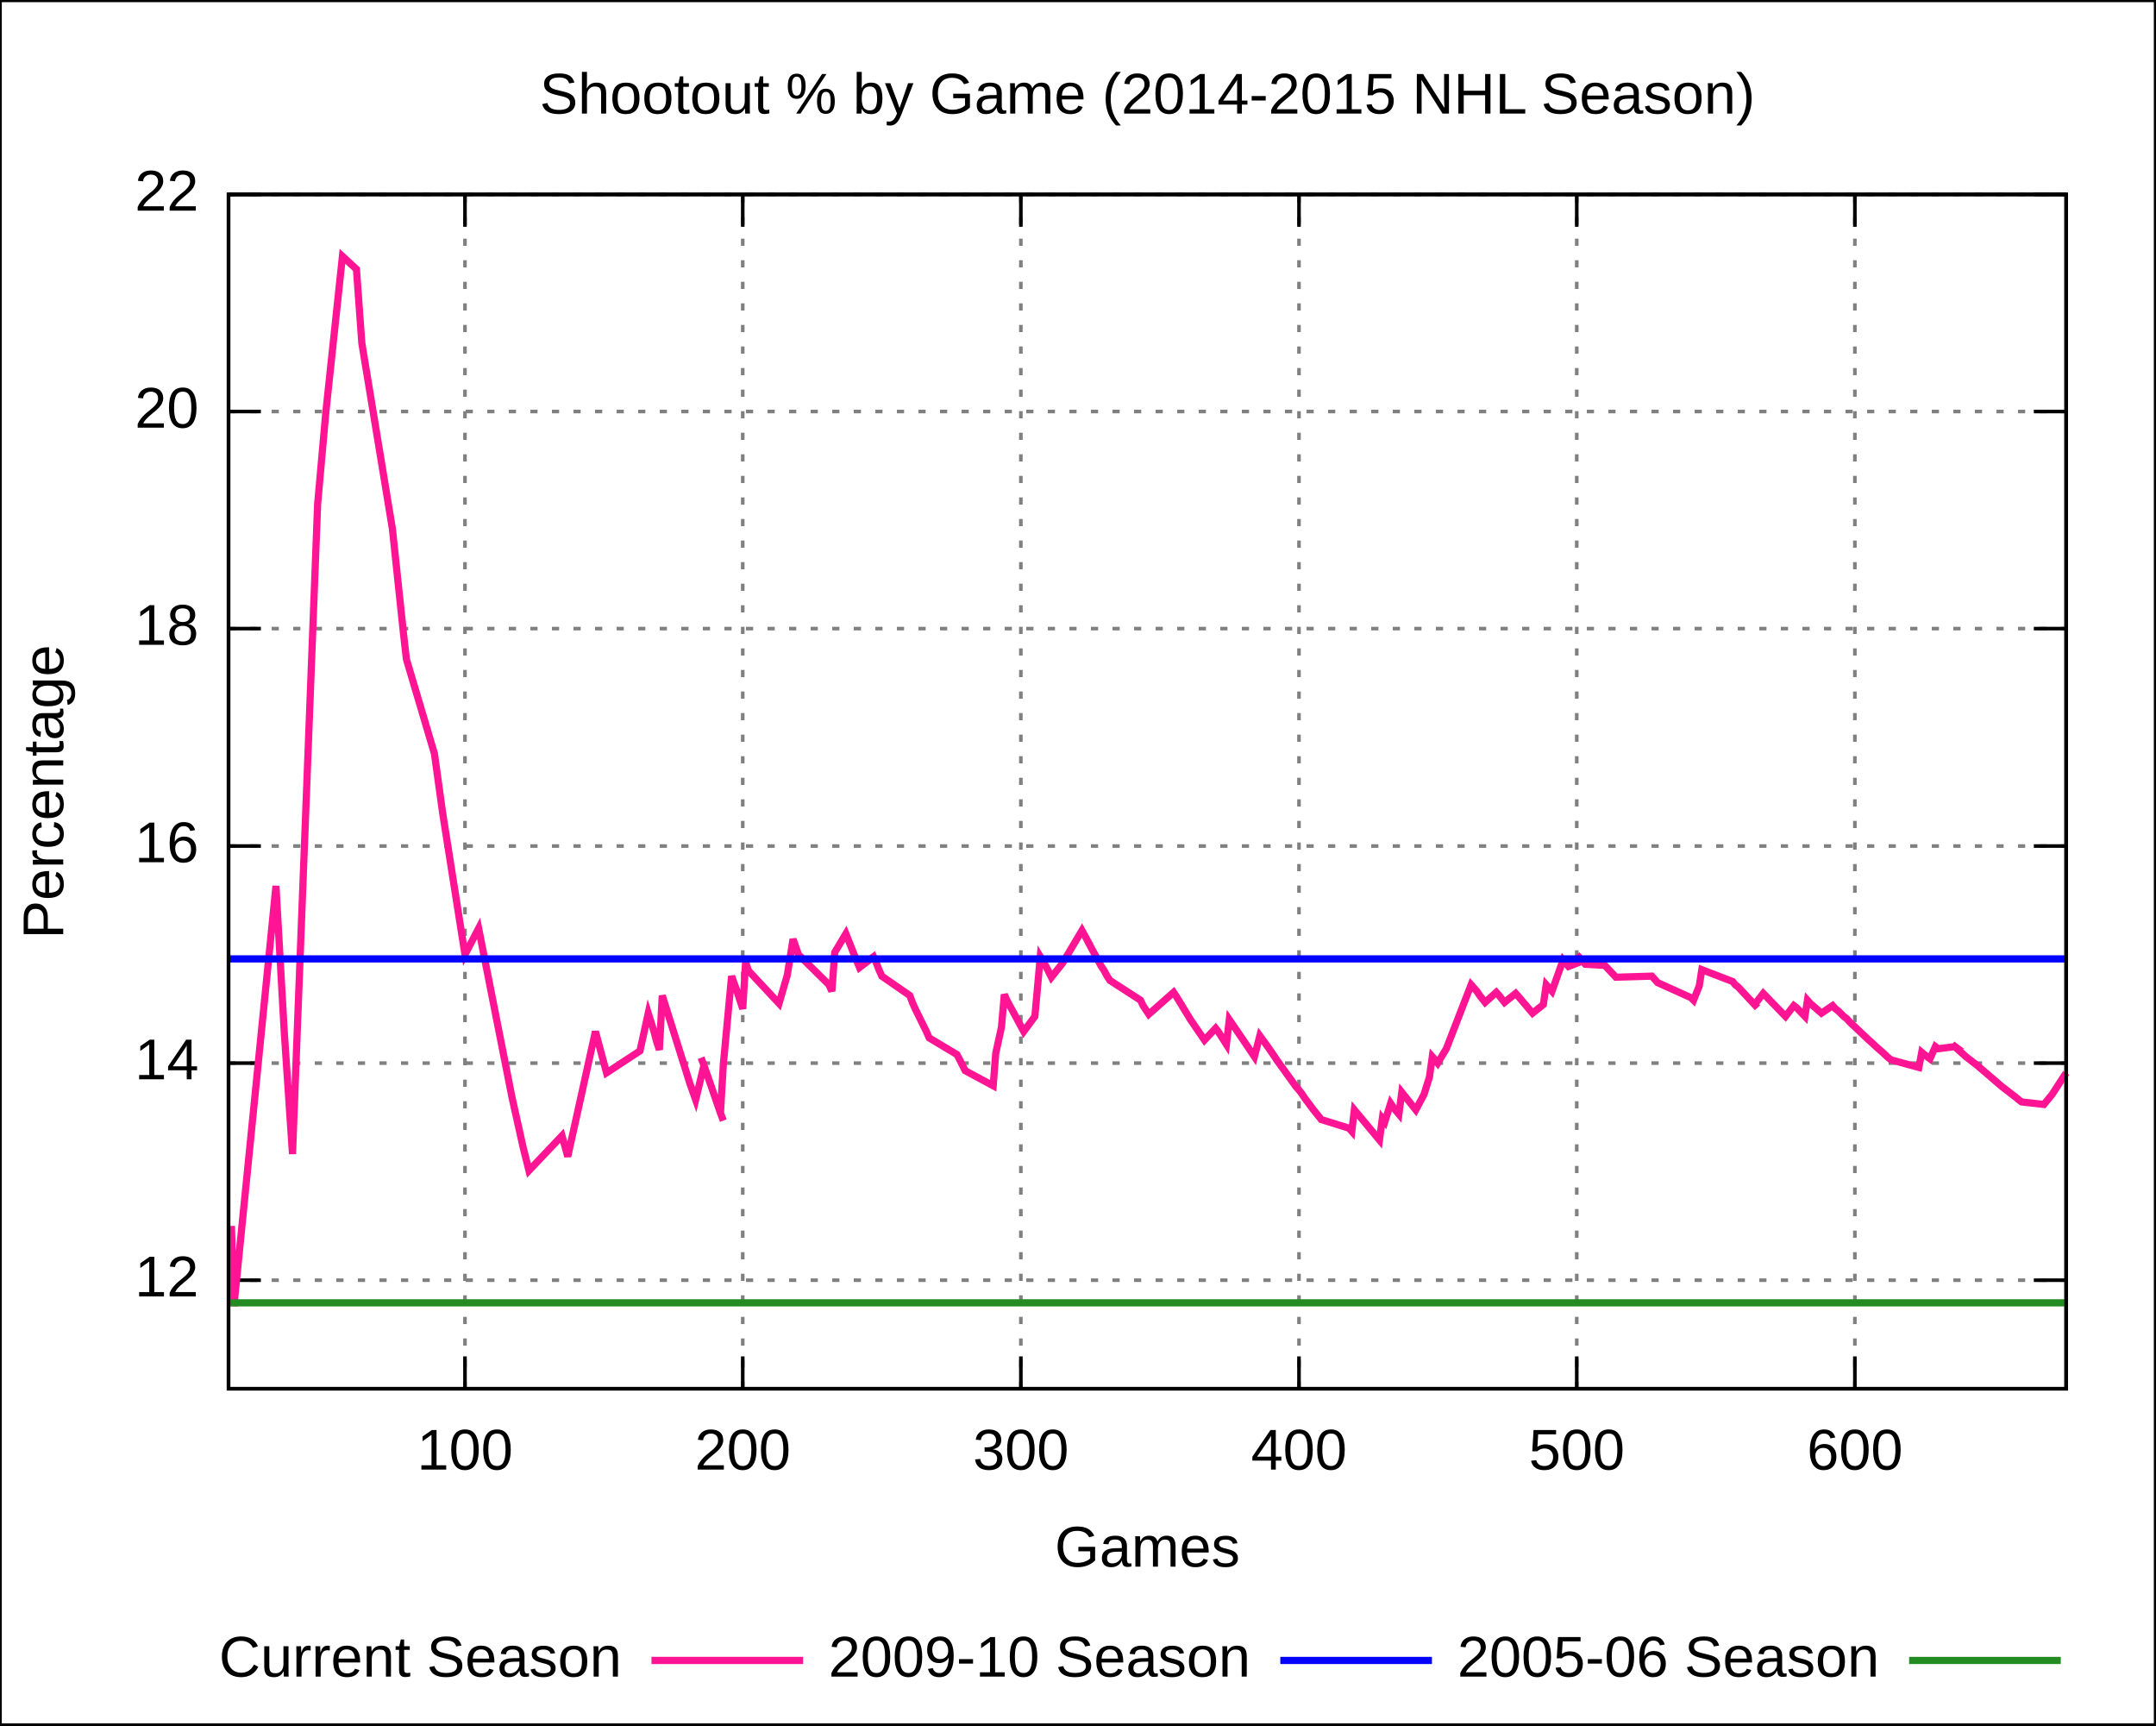
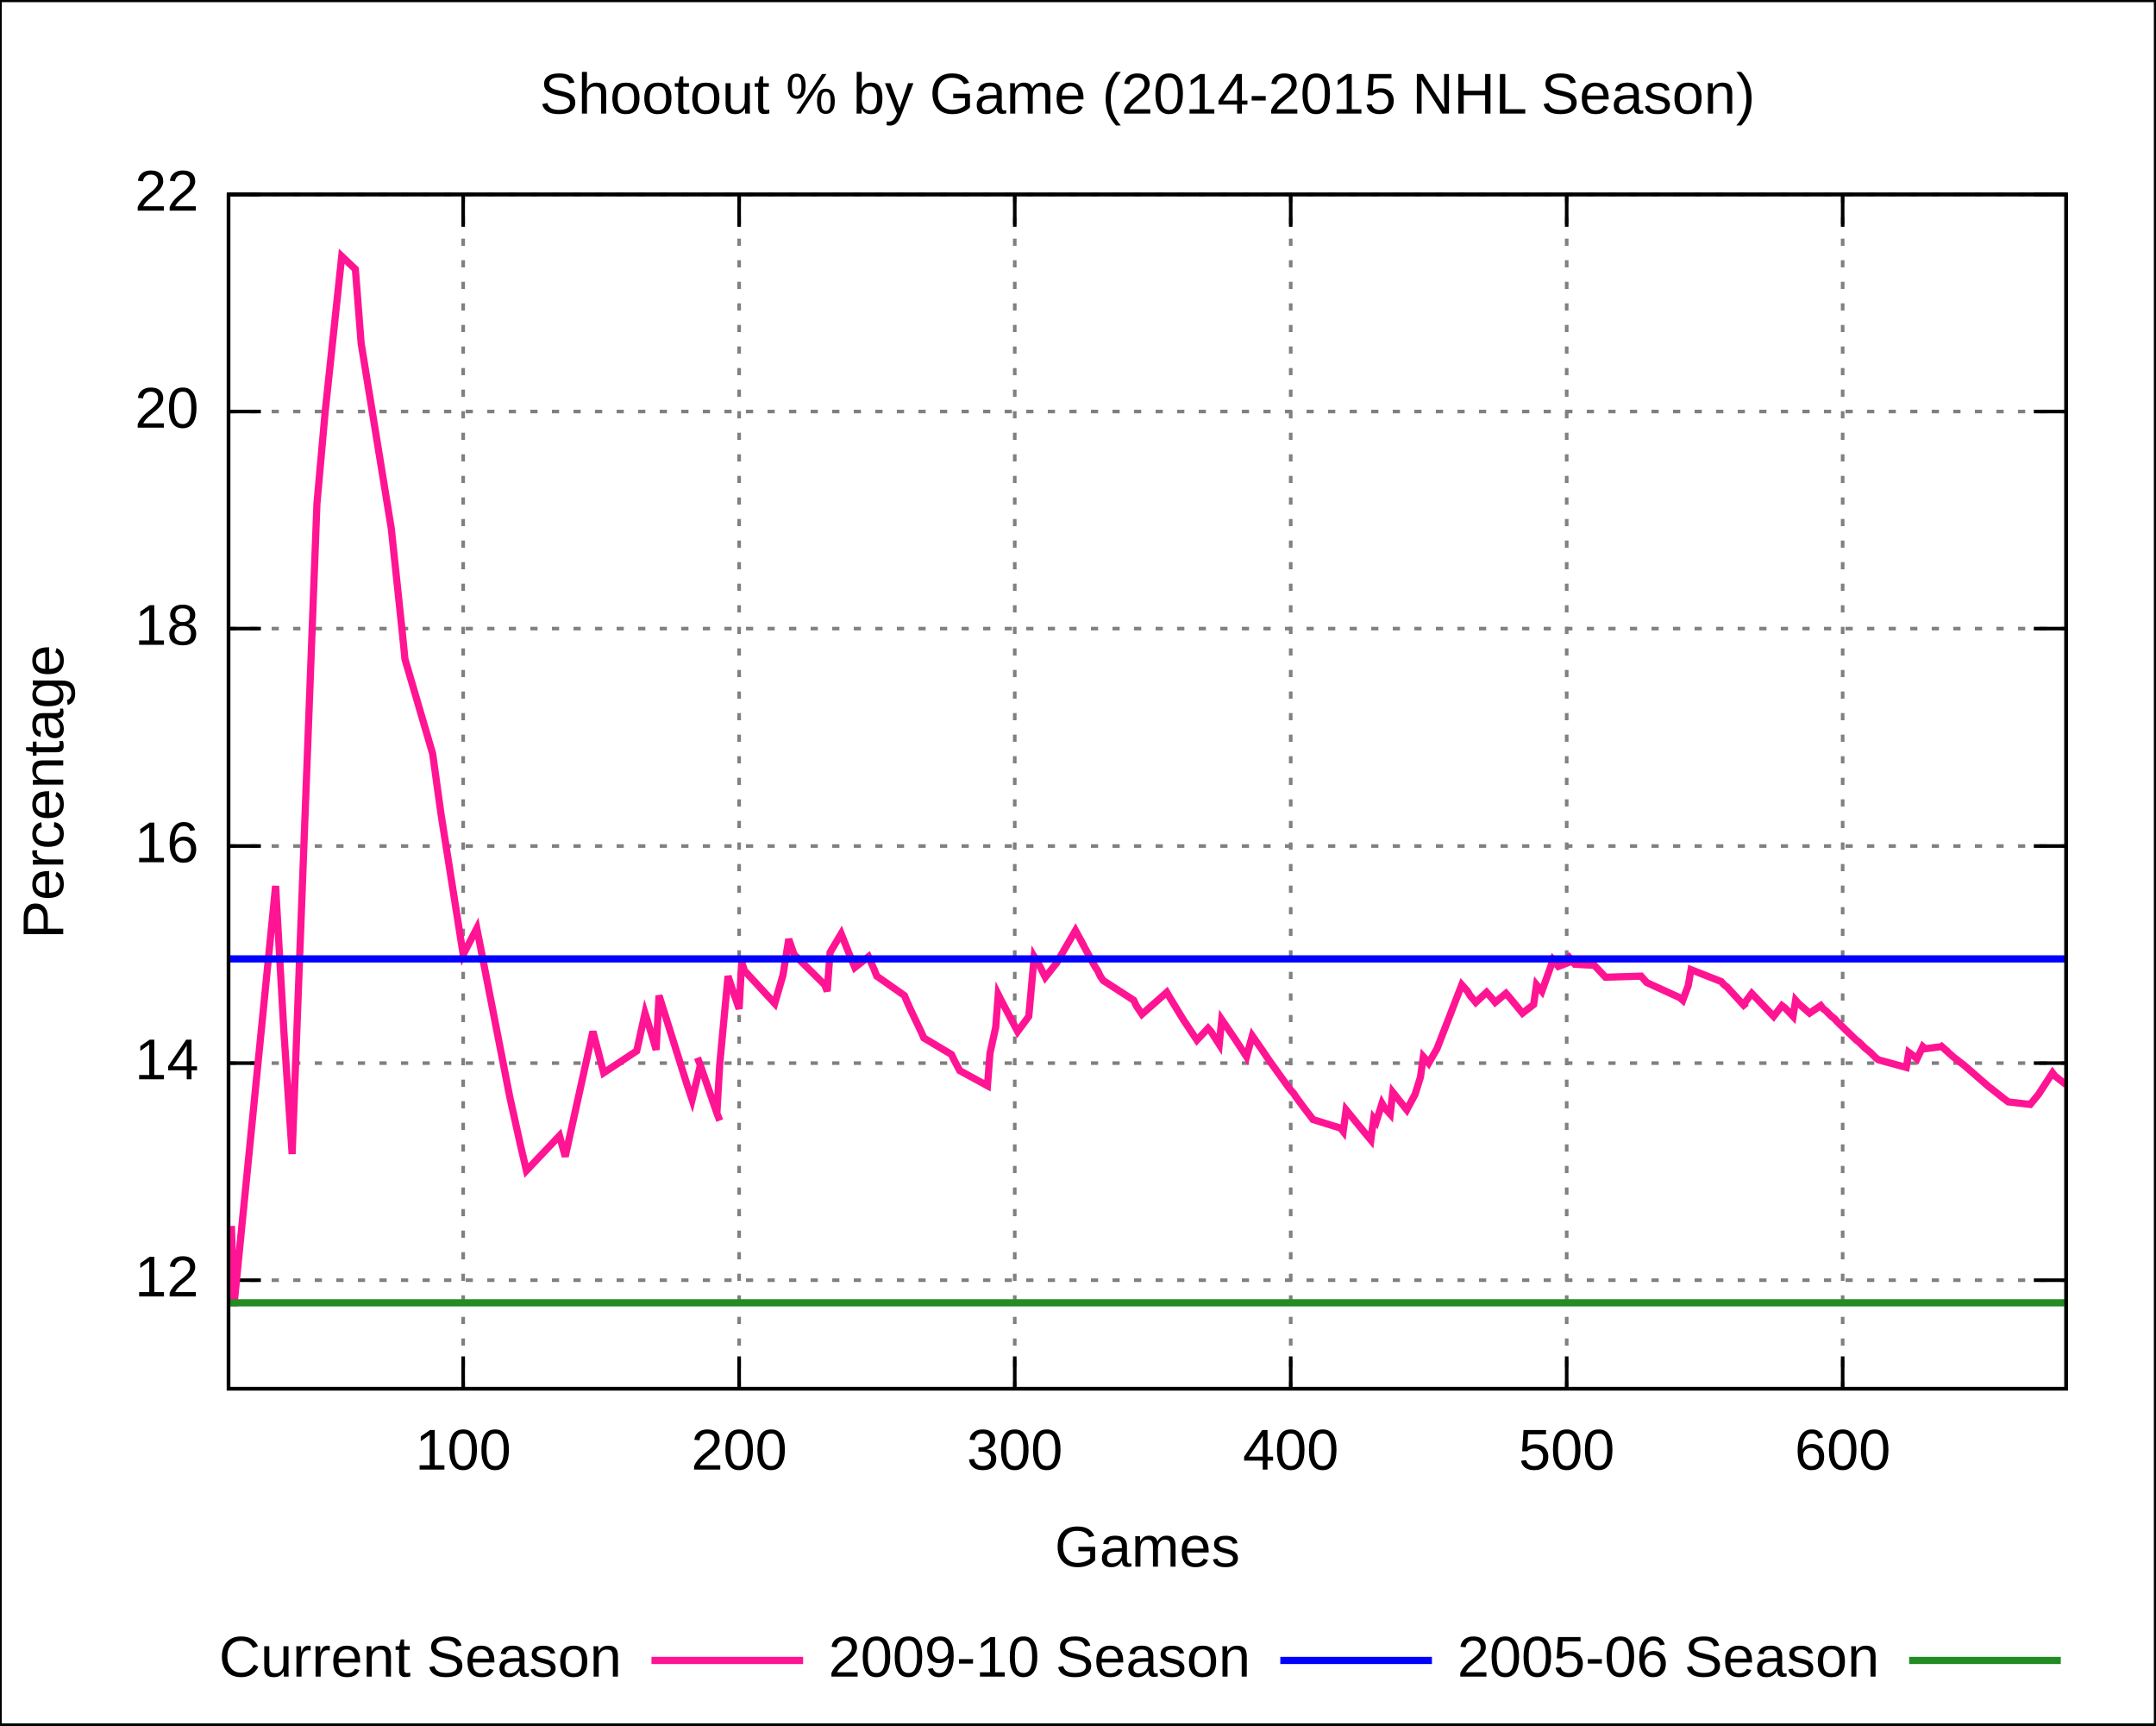
<svg xmlns="http://www.w3.org/2000/svg" xmlns:xlink="http://www.w3.org/1999/xlink" width="600" height="480" viewBox="0 0 600 480">
  <g id="gnuplot_canvas">
    <rect x="0" y="0" width="600" height="480" fill="none" />
    <defs>
      <circle id="gpDot" r="0.5" stroke-width="0.5" />
      <path id="gpPt0" stroke-width="0.222" stroke="currentColor" d="M-1,0 h2 M0,-1 v2" />
      <path id="gpPt1" stroke-width="0.222" stroke="currentColor" d="M-1,-1 L1,1 M1,-1 L-1,1" />
      <path id="gpPt2" stroke-width="0.222" stroke="currentColor" d="M-1,0 L1,0 M0,-1 L0,1 M-1,-1 L1,1 M-1,1 L1,-1" />
      <rect id="gpPt3" stroke-width="0.222" stroke="currentColor" x="-1" y="-1" width="2" height="2" />
      <rect id="gpPt4" stroke-width="0.222" stroke="currentColor" fill="currentColor" x="-1" y="-1" width="2" height="2" />
      <circle id="gpPt5" stroke-width="0.222" stroke="currentColor" cx="0" cy="0" r="1" />
      <use xlink:href="#gpPt5" id="gpPt6" fill="currentColor" stroke="none" />
      <path id="gpPt7" stroke-width="0.222" stroke="currentColor" d="M0,-1.33 L-1.33,0.67 L1.33,0.67 z" />
      <use xlink:href="#gpPt7" id="gpPt8" fill="currentColor" stroke="none" />
      <use xlink:href="#gpPt7" id="gpPt9" stroke="currentColor" transform="rotate(180)" />
      <use xlink:href="#gpPt9" id="gpPt10" fill="currentColor" stroke="none" />
      <use xlink:href="#gpPt3" id="gpPt11" stroke="currentColor" transform="rotate(45)" />
      <use xlink:href="#gpPt11" id="gpPt12" fill="currentColor" stroke="none" />
    </defs>
    <g style="fill:none; color:white; stroke:currentColor; stroke-width:1.00; stroke-linecap:butt; stroke-linejoin:miter">
</g>
    <g style="fill:none; color:black; stroke:currentColor; stroke-width:1.00; stroke-linecap:butt; stroke-linejoin:miter">
      <g style="stroke:none; shape-rendering:crispEdges">
        <polygon fill="rgb(255, 255, 255)" points="0.0,480.0 599.9,480.0 599.9,0.1 0.0,0.1 " />
      </g>
      <path stroke="black" d="M0.0,480.0 L0.0,0.1 L599.9,0.1 L599.9,480.0 L0.0,480.0  " />
    </g>
    <g style="fill:none; color:gray; stroke:currentColor; stroke-width:1.00; stroke-linecap:butt; stroke-linejoin:miter">
      <path stroke="gray" stroke-dasharray=" 2,4" class="gridline" d="M63.6,356.2 L575.0,356.2  " />
    </g>
    <g style="fill:none; color:black; stroke:currentColor; stroke-width:1.00; stroke-linecap:butt; stroke-linejoin:miter">
      <path stroke="black" d="M63.6,356.2 L72.6,356.2 M575.0,356.2 L566.0,356.2  " />
      <g transform="translate(55.3,360.7)" style="stroke:none; fill:black; font-family:Arial; font-size:12.00pt; text-anchor:end">
        <text> 12</text>
      </g>
    </g>
    <g style="fill:none; color:gray; stroke:currentColor; stroke-width:1.00; stroke-linecap:butt; stroke-linejoin:miter">
      <path stroke="gray" stroke-dasharray=" 2,4" class="gridline" d="M63.6,295.8 L575.0,295.8  " />
    </g>
    <g style="fill:none; color:black; stroke:currentColor; stroke-width:1.00; stroke-linecap:butt; stroke-linejoin:miter">
      <path stroke="black" d="M63.6,295.8 L72.6,295.8 M575.0,295.8 L566.0,295.8  " />
      <g transform="translate(55.3,300.3)" style="stroke:none; fill:black; font-family:Arial; font-size:12.00pt; text-anchor:end">
        <text> 14</text>
      </g>
    </g>
    <g style="fill:none; color:gray; stroke:currentColor; stroke-width:1.00; stroke-linecap:butt; stroke-linejoin:miter">
      <path stroke="gray" stroke-dasharray=" 2,4" class="gridline" d="M63.6,235.4 L575.0,235.4  " />
    </g>
    <g style="fill:none; color:black; stroke:currentColor; stroke-width:1.00; stroke-linecap:butt; stroke-linejoin:miter">
      <path stroke="black" d="M63.6,235.4 L72.6,235.4 M575.0,235.4 L566.0,235.4  " />
      <g transform="translate(55.3,239.9)" style="stroke:none; fill:black; font-family:Arial; font-size:12.00pt; text-anchor:end">
        <text> 16</text>
      </g>
    </g>
    <g style="fill:none; color:gray; stroke:currentColor; stroke-width:1.00; stroke-linecap:butt; stroke-linejoin:miter">
      <path stroke="gray" stroke-dasharray=" 2,4" class="gridline" d="M63.6,174.9 L575.0,174.9  " />
    </g>
    <g style="fill:none; color:black; stroke:currentColor; stroke-width:1.00; stroke-linecap:butt; stroke-linejoin:miter">
      <path stroke="black" d="M63.6,174.9 L72.6,174.9 M575.0,174.9 L566.0,174.9  " />
      <g transform="translate(55.3,179.4)" style="stroke:none; fill:black; font-family:Arial; font-size:12.00pt; text-anchor:end">
        <text> 18</text>
      </g>
    </g>
    <g style="fill:none; color:gray; stroke:currentColor; stroke-width:1.00; stroke-linecap:butt; stroke-linejoin:miter">
      <path stroke="gray" stroke-dasharray=" 2,4" class="gridline" d="M63.6,114.5 L575.0,114.5  " />
    </g>
    <g style="fill:none; color:black; stroke:currentColor; stroke-width:1.00; stroke-linecap:butt; stroke-linejoin:miter">
      <path stroke="black" d="M63.6,114.5 L72.6,114.5 M575.0,114.5 L566.0,114.5  " />
      <g transform="translate(55.3,119.0)" style="stroke:none; fill:black; font-family:Arial; font-size:12.00pt; text-anchor:end">
        <text> 20</text>
      </g>
    </g>
    <g style="fill:none; color:gray; stroke:currentColor; stroke-width:1.00; stroke-linecap:butt; stroke-linejoin:miter">
      <path stroke="gray" stroke-dasharray=" 2,4" class="gridline" d="M63.6,54.1 L575.0,54.1  " />
    </g>
    <g style="fill:none; color:black; stroke:currentColor; stroke-width:1.00; stroke-linecap:butt; stroke-linejoin:miter">
      <path stroke="black" d="M63.6,54.1 L72.6,54.1 M575.0,54.1 L566.0,54.1  " />
      <g transform="translate(55.3,58.6)" style="stroke:none; fill:black; font-family:Arial; font-size:12.00pt; text-anchor:end">
        <text> 22</text>
      </g>
    </g>
    <g style="fill:none; color:gray; stroke:currentColor; stroke-width:1.00; stroke-linecap:butt; stroke-linejoin:miter">
-       <path stroke="gray" stroke-dasharray=" 2,4" class="gridline" d="M129.4,386.4 L129.4,54.1  " />
+       <path stroke="gray" stroke-dasharray=" 2,4" class="gridline" d="M128.9,386.4 L128.9,54.1  " />
    </g>
    <g style="fill:none; color:black; stroke:currentColor; stroke-width:1.00; stroke-linecap:butt; stroke-linejoin:miter">
-       <path stroke="black" d="M129.4,386.4 L129.4,377.4 M129.4,54.1 L129.4,63.1  " />
-       <g transform="translate(129.4,408.9)" style="stroke:none; fill:black; font-family:Arial; font-size:12.00pt; text-anchor:middle">
+       <path stroke="black" d="M128.9,386.4 L128.9,377.4 M128.9,54.1 L128.9,63.1  " />
+       <g transform="translate(128.9,408.9)" style="stroke:none; fill:black; font-family:Arial; font-size:12.00pt; text-anchor:middle">
        <text> 100</text>
      </g>
    </g>
    <g style="fill:none; color:gray; stroke:currentColor; stroke-width:1.00; stroke-linecap:butt; stroke-linejoin:miter">
-       <path stroke="gray" stroke-dasharray=" 2,4" class="gridline" d="M206.7,386.4 L206.7,54.1  " />
+       <path stroke="gray" stroke-dasharray=" 2,4" class="gridline" d="M205.7,386.4 L205.7,54.1  " />
    </g>
    <g style="fill:none; color:black; stroke:currentColor; stroke-width:1.00; stroke-linecap:butt; stroke-linejoin:miter">
-       <path stroke="black" d="M206.7,386.4 L206.7,377.4 M206.7,54.1 L206.7,63.1  " />
-       <g transform="translate(206.7,408.9)" style="stroke:none; fill:black; font-family:Arial; font-size:12.00pt; text-anchor:middle">
+       <path stroke="black" d="M205.7,386.4 L205.7,377.4 M205.7,54.1 L205.7,63.1  " />
+       <g transform="translate(205.7,408.9)" style="stroke:none; fill:black; font-family:Arial; font-size:12.00pt; text-anchor:middle">
        <text> 200</text>
      </g>
    </g>
    <g style="fill:none; color:gray; stroke:currentColor; stroke-width:1.00; stroke-linecap:butt; stroke-linejoin:miter">
-       <path stroke="gray" stroke-dasharray=" 2,4" class="gridline" d="M284.1,386.4 L284.1,54.1  " />
+       <path stroke="gray" stroke-dasharray=" 2,4" class="gridline" d="M282.4,386.4 L282.4,54.1  " />
    </g>
    <g style="fill:none; color:black; stroke:currentColor; stroke-width:1.00; stroke-linecap:butt; stroke-linejoin:miter">
-       <path stroke="black" d="M284.1,386.4 L284.1,377.4 M284.1,54.1 L284.1,63.1  " />
-       <g transform="translate(284.1,408.9)" style="stroke:none; fill:black; font-family:Arial; font-size:12.00pt; text-anchor:middle">
+       <path stroke="black" d="M282.4,386.4 L282.4,377.4 M282.4,54.1 L282.4,63.1  " />
+       <g transform="translate(282.4,408.9)" style="stroke:none; fill:black; font-family:Arial; font-size:12.00pt; text-anchor:middle">
        <text> 300</text>
      </g>
    </g>
    <g style="fill:none; color:gray; stroke:currentColor; stroke-width:1.00; stroke-linecap:butt; stroke-linejoin:miter">
-       <path stroke="gray" stroke-dasharray=" 2,4" class="gridline" d="M361.5,386.4 L361.5,54.1  " />
+       <path stroke="gray" stroke-dasharray=" 2,4" class="gridline" d="M359.2,386.4 L359.2,54.1  " />
    </g>
    <g style="fill:none; color:black; stroke:currentColor; stroke-width:1.00; stroke-linecap:butt; stroke-linejoin:miter">
-       <path stroke="black" d="M361.5,386.4 L361.5,377.4 M361.5,54.1 L361.5,63.1  " />
-       <g transform="translate(361.5,408.9)" style="stroke:none; fill:black; font-family:Arial; font-size:12.00pt; text-anchor:middle">
+       <path stroke="black" d="M359.2,386.4 L359.2,377.4 M359.2,54.1 L359.2,63.1  " />
+       <g transform="translate(359.2,408.9)" style="stroke:none; fill:black; font-family:Arial; font-size:12.00pt; text-anchor:middle">
        <text> 400</text>
      </g>
    </g>
    <g style="fill:none; color:gray; stroke:currentColor; stroke-width:1.00; stroke-linecap:butt; stroke-linejoin:miter">
-       <path stroke="gray" stroke-dasharray=" 2,4" class="gridline" d="M438.8,386.4 L438.8,54.1  " />
+       <path stroke="gray" stroke-dasharray=" 2,4" class="gridline" d="M436.0,386.4 L436.0,54.1  " />
    </g>
    <g style="fill:none; color:black; stroke:currentColor; stroke-width:1.00; stroke-linecap:butt; stroke-linejoin:miter">
-       <path stroke="black" d="M438.8,386.4 L438.8,377.4 M438.8,54.1 L438.8,63.1  " />
-       <g transform="translate(438.8,408.9)" style="stroke:none; fill:black; font-family:Arial; font-size:12.00pt; text-anchor:middle">
+       <path stroke="black" d="M436.0,386.4 L436.0,377.4 M436.0,54.1 L436.0,63.1  " />
+       <g transform="translate(436.0,408.9)" style="stroke:none; fill:black; font-family:Arial; font-size:12.00pt; text-anchor:middle">
        <text> 500</text>
      </g>
    </g>
    <g style="fill:none; color:gray; stroke:currentColor; stroke-width:1.00; stroke-linecap:butt; stroke-linejoin:miter">
-       <path stroke="gray" stroke-dasharray=" 2,4" class="gridline" d="M516.2,386.4 L516.2,54.1  " />
+       <path stroke="gray" stroke-dasharray=" 2,4" class="gridline" d="M512.8,386.4 L512.8,54.1  " />
    </g>
    <g style="fill:none; color:black; stroke:currentColor; stroke-width:1.00; stroke-linecap:butt; stroke-linejoin:miter">
-       <path stroke="black" d="M516.2,386.4 L516.2,377.4 M516.2,54.1 L516.2,63.1  " />
-       <g transform="translate(516.2,408.9)" style="stroke:none; fill:black; font-family:Arial; font-size:12.00pt; text-anchor:middle">
+       <path stroke="black" d="M512.8,386.4 L512.8,377.4 M512.8,54.1 L512.8,63.1  " />
+       <g transform="translate(512.8,408.9)" style="stroke:none; fill:black; font-family:Arial; font-size:12.00pt; text-anchor:middle">
        <text> 600</text>
      </g>
      <path stroke="black" d="M63.6,54.1 L63.6,386.4 L575.0,386.4 L575.0,54.1 L63.6,54.1 Z  " />
      <g transform="translate(17.6,220.3) rotate(270)" style="stroke:none; fill:black; font-family:Arial; font-size:12.00pt; text-anchor:middle">
        <text>Percentage</text>
      </g>
      <g transform="translate(319.3,435.9)" style="stroke:none; fill:black; font-family:Arial; font-size:12.00pt; text-anchor:middle">
        <text>Games</text>
      </g>
      <g transform="translate(319.3,31.6)" style="stroke:none; fill:black; font-family:Arial; font-size:12.00pt; text-anchor:middle">
        <text>Shootout % by Game (2014-2015 NHL Season)</text>
      </g>
    </g>
    <g id="gnuplot_plot_1">
      <g style="fill:none; color:white; stroke:black; stroke-width:2.00; stroke-linecap:butt; stroke-linejoin:miter">
</g>
      <g style="fill:none; color:red; stroke:currentColor; stroke-width:2.00; stroke-linecap:butt; stroke-linejoin:miter">
        <g transform="translate(173.0,466.5)" style="stroke:none; fill:black; font-family:Arial; font-size:12.00pt; text-anchor:end">
          <text>Current Season</text>
        </g>
-         <path stroke="rgb(255,  20, 147)" d="M181.3,462.0 L223.5,462.0 M64.4,341.1 L65.1,363.4 L76.8,246.5 L79.1,287.0 L81.4,321.1 L88.4,140.2    L90.7,114.5 L95.3,71.3 L99.2,74.9 L100.7,95.5 L109.2,147.1 L112.3,176.4 L113.1,183.4 L120.9,209.7    L123.2,226.3 L129.4,265.6 L133.2,258.3 L142.5,305.4 L145.6,319.3 L147.2,325.7 L156.4,316.0 L158.0,321.8    L165.7,287.0 L168.8,298.5 L178.1,292.4 L180.4,281.9 L182.0,287.0 L182.7,289.7 L183.5,292.1 L184.3,277.0    L192.0,301.5 L193.6,306.0 L195.9,296.4 L195.1,294.3 L195.9,296.4 L200.5,309.7 L201.3,311.8 L200.5,309.7    L201.3,296.1 L203.6,271.6 L205.2,276.1 L206.7,280.7 L207.5,267.7 L208.3,270.1 L216.8,279.2 L219.1,271.3    L220.7,261.3 L222.2,265.6 L230.7,274.0 L231.5,275.8 L232.3,265.0 L235.4,259.8 L237.7,265.6 L239.2,269.2    L243.1,266.2 L243.9,268.0 L244.6,269.8 L245.4,271.6 L253.2,277.0 L253.9,278.9 L254.7,280.7 L257.8,287.0    L258.6,288.8 L266.3,293.4 L267.1,294.9 L268.6,297.9 L276.4,302.1 L277.1,293.1 L278.7,285.8 L279.5,276.7    L280.2,278.3 L284.9,287.0 L288.0,282.8 L289.5,266.2 L291.1,268.9 L292.6,271.9 L295.7,268.0 L301.1,258.9    L303.4,263.1 L302.7,261.9 L306.5,268.9 L307.3,270.1 L308.1,271.6 L308.9,272.8 L317.4,278.3 L318.1,279.8    L319.7,282.2 L326.6,276.1 L327.4,277.3 L331.3,283.7 L335.2,289.4 L338.3,286.1 L339.0,287.0 L341.3,290.6    L342.1,283.7 L346.0,289.4 L349.1,294.0 L350.6,288.2 L353.0,291.5 L354.5,293.7 L355.3,294.9 L360.7,302.4    L361.5,303.3 L362.2,304.2 L363.0,305.4 L365.3,308.5 L367.7,311.5 L375.4,313.9 L376.2,314.8 L376.9,308.8    L382.4,315.4 L383.9,317.2 L384.7,311.2 L385.4,312.1 L387.0,307.0 L387.8,308.2 L389.3,310.0 L390.1,303.9    L394.0,308.8 L396.3,304.5 L397.8,299.7 L398.6,294.0 L399.4,294.9 L400.1,295.8 L402.5,291.8 L409.4,274.0    L411.0,275.8 L411.8,277.0 L413.3,278.9 L416.4,276.1 L417.2,277.0 L417.9,277.9 L418.7,278.9 L421.8,276.4    L422.6,277.3 L426.5,281.9 L429.5,279.5 L430.3,274.0 L431.9,275.8 L435.0,267.1 L436.5,268.9 L440.4,267.4    L439.6,266.5 L438.8,265.6 L440.4,267.4 L441.2,268.3 L446.6,268.6 L449.7,271.9 L459.7,271.6 L460.5,272.5    L461.3,273.4 L470.6,277.6 L471.3,278.3 L472.9,274.3 L473.6,269.8 L482.2,273.1 L482.9,274.0 L483.7,274.6    L489.1,280.4 L488.3,279.5 L490.7,276.4 L496.9,282.8 L499.2,279.8 L500.0,280.4 L502.3,282.8 L503.0,278.3    L503.8,279.2 L506.9,281.9 L510.0,279.8 L510.8,280.7 L511.6,281.3 L513.1,282.8 L513.9,283.4 L514.7,284.3    L520.1,289.4 L520.8,290.0 L522.4,291.5 L523.9,292.8 L525.5,294.3 L526.3,294.9 L534.0,297.0 L534.8,292.8    L535.5,293.4 L536.3,294.0 L537.1,294.6 L538.6,291.2 L539.4,291.8 L544.1,291.2 L543.3,290.6 L547.1,294.0    L550.2,296.4 L557.2,302.4 L558.0,303.0 L561.1,305.4 L561.8,306.0 L562.6,306.6 L568.8,307.3 L571.1,304.5    L575.0,298.5  " />
+         <path stroke="rgb(255,  20, 147)" d="M181.3,462.0 L223.5,462.0 M64.4,341.1 L65.1,363.4 L76.7,246.5 L79.0,287.0 L81.3,321.1 L88.2,140.2    L90.5,114.5 L95.1,71.3 L98.9,74.9 L100.5,95.5 L108.9,147.1 L112.0,176.4 L112.7,183.4 L120.4,209.7    L122.7,226.3 L128.9,265.6 L132.7,258.3 L141.9,305.4 L145.0,319.3 L146.5,325.7 L155.7,316.0 L157.3,321.8    L165.0,287.0 L168.0,298.5 L177.2,292.4 L179.5,281.9 L181.1,287.0 L181.9,289.7 L182.6,292.1 L183.4,277.0    L191.1,301.5 L192.6,306.0 L194.9,296.4 L194.1,294.3 L194.9,296.4 L199.5,309.7 L200.3,311.8 L199.5,309.7    L200.3,296.1 L202.6,271.6 L204.1,276.1 L205.7,280.7 L206.4,267.7 L207.2,270.1 L215.6,279.2 L217.9,271.3    L219.5,261.3 L221.0,265.6 L229.5,274.0 L230.2,275.8 L231.0,265.0 L234.1,259.8 L236.4,265.6 L237.9,269.2    L241.7,266.2 L242.5,268.0 L243.3,269.8 L244.0,271.6 L251.7,277.0 L252.5,278.9 L253.3,280.7 L256.3,287.0    L257.1,288.8 L264.8,293.4 L265.5,294.9 L267.1,297.9 L274.8,302.1 L275.5,293.1 L277.1,285.8 L277.8,276.7    L278.6,278.3 L283.2,287.0 L286.3,282.8 L287.8,266.2 L289.4,268.9 L290.9,271.9 L294.0,268.0 L299.3,258.9    L301.6,263.1 L300.9,261.9 L304.7,268.9 L305.5,270.1 L306.2,271.6 L307.0,272.8 L315.5,278.3 L316.2,279.8    L317.8,282.2 L324.7,276.1 L325.4,277.3 L329.3,283.7 L333.1,289.4 L336.2,286.1 L337.0,287.0 L339.3,290.6    L340.0,283.7 L343.9,289.4 L346.9,294.0 L348.5,288.2 L350.8,291.5 L352.3,293.7 L353.1,294.9 L358.5,302.4    L359.2,303.3 L360.0,304.2 L360.8,305.4 L363.1,308.5 L365.4,311.5 L373.1,313.9 L373.8,314.8 L374.6,308.8    L380.0,315.4 L381.5,317.2 L382.3,311.2 L383.0,312.1 L384.6,307.0 L385.3,308.2 L386.9,310.0 L387.6,303.9    L391.5,308.8 L393.8,304.5 L395.3,299.7 L396.1,294.0 L396.9,294.9 L397.6,295.8 L399.9,291.8 L406.8,274.0    L408.4,275.8 L409.1,277.0 L410.7,278.9 L413.7,276.1 L414.5,277.0 L415.3,277.9 L416.1,278.9 L419.1,276.4    L419.9,277.3 L423.7,281.9 L426.8,279.5 L427.6,274.0 L429.1,275.8 L432.2,267.1 L433.7,268.9 L437.6,267.4    L436.8,266.5 L436.0,265.6 L437.6,267.4 L438.3,268.3 L443.7,268.6 L446.8,271.9 L456.7,271.6 L457.5,272.5    L458.3,273.4 L467.5,277.6 L468.3,278.3 L469.8,274.3 L470.6,269.8 L479.0,273.1 L479.8,274.0 L480.6,274.6    L485.9,280.4 L485.2,279.5 L487.5,276.4 L493.6,282.8 L495.9,279.8 L496.7,280.4 L499.0,282.8 L499.7,278.3    L500.5,279.2 L503.6,281.9 L506.7,279.8 L507.4,280.7 L508.2,281.3 L509.7,282.8 L510.5,283.4 L511.3,284.3    L516.6,289.4 L517.4,290.0 L518.9,291.5 L520.5,292.8 L522.0,294.3 L522.8,294.9 L530.5,297.0 L531.2,292.8    L532.0,293.4 L532.8,294.0 L533.5,294.6 L535.1,291.2 L535.8,291.8 L540.4,291.2 L539.7,290.6 L543.5,294.0    L546.6,296.4 L553.5,302.4 L554.3,303.0 L557.3,305.4 L558.1,306.0 L558.9,306.6 L565.0,307.3 L567.3,304.5    L571.2,298.5 L571.9,299.4 L575.0,301.8  " />
      </g>
    </g>
    <g id="gnuplot_plot_2">
      <g style="fill:none; color:green; stroke:currentColor; stroke-width:2.00; stroke-linecap:butt; stroke-linejoin:miter">
        <g transform="translate(348.0,466.5)" style="stroke:none; fill:black; font-family:Arial; font-size:12.00pt; text-anchor:end">
          <text>2009-10 Season</text>
        </g>
        <path stroke="rgb(  0,   0, 255)" d="M356.3,462.0 L398.5,462.0 M63.6,266.8 L68.8,266.8 L73.9,266.8 L79.1,266.8 L84.3,266.8 L89.4,266.8    L94.6,266.8 L99.8,266.8 L104.9,266.8 L110.1,266.8 L115.3,266.8 L120.4,266.8 L125.6,266.8 L130.8,266.8    L135.9,266.8 L141.1,266.8 L146.3,266.8 L151.4,266.8 L156.6,266.8 L161.7,266.8 L166.9,266.8 L172.1,266.8    L177.2,266.8 L182.4,266.8 L187.6,266.8 L192.7,266.8 L197.9,266.8 L203.1,266.8 L208.2,266.8 L213.4,266.8    L218.6,266.8 L223.7,266.8 L228.9,266.8 L234.1,266.8 L239.2,266.8 L244.4,266.8 L249.6,266.8 L254.7,266.8    L259.9,266.8 L265.1,266.8 L270.2,266.8 L275.4,266.8 L280.6,266.8 L285.7,266.8 L290.9,266.8 L296.1,266.8    L301.2,266.8 L306.4,266.8 L311.6,266.8 L316.7,266.8 L321.9,266.8 L327.0,266.8 L332.2,266.8 L337.4,266.8    L342.5,266.8 L347.7,266.8 L352.9,266.8 L358.0,266.8 L363.2,266.8 L368.4,266.8 L373.5,266.8 L378.7,266.8    L383.9,266.8 L389.0,266.8 L394.2,266.8 L399.4,266.8 L404.5,266.8 L409.7,266.8 L414.9,266.8 L420.0,266.8    L425.2,266.8 L430.4,266.8 L435.5,266.8 L440.7,266.8 L445.9,266.8 L451.0,266.8 L456.2,266.8 L461.4,266.8    L466.5,266.8 L471.7,266.8 L476.9,266.8 L482.0,266.8 L487.2,266.8 L492.3,266.8 L497.5,266.8 L502.7,266.8    L507.8,266.8 L513.0,266.8 L518.2,266.8 L523.3,266.8 L528.5,266.8 L533.7,266.8 L538.8,266.8 L544.0,266.8    L549.2,266.8 L554.3,266.8 L559.5,266.8 L564.7,266.8 L569.8,266.8 L575.0,266.8  " />
      </g>
    </g>
    <g id="gnuplot_plot_3">
      <g style="fill:none; color:blue; stroke:currentColor; stroke-width:2.00; stroke-linecap:butt; stroke-linejoin:miter">
        <g transform="translate(523.0,466.5)" style="stroke:none; fill:black; font-family:Arial; font-size:12.00pt; text-anchor:end">
          <text>2005-06 Season</text>
        </g>
        <path stroke="rgb( 34, 139,  34)" d="M531.3,462.0 L573.5,462.0 M63.6,362.5 L68.8,362.5 L73.9,362.5 L79.1,362.5 L84.3,362.5 L89.4,362.5    L94.6,362.5 L99.8,362.5 L104.9,362.5 L110.1,362.5 L115.3,362.5 L120.4,362.5 L125.6,362.5 L130.8,362.5    L135.9,362.5 L141.1,362.5 L146.3,362.5 L151.4,362.5 L156.6,362.5 L161.7,362.5 L166.9,362.5 L172.1,362.5    L177.2,362.5 L182.4,362.5 L187.6,362.5 L192.7,362.5 L197.9,362.5 L203.1,362.5 L208.2,362.5 L213.4,362.5    L218.6,362.5 L223.7,362.5 L228.9,362.5 L234.1,362.5 L239.2,362.5 L244.4,362.5 L249.6,362.5 L254.7,362.5    L259.9,362.5 L265.1,362.5 L270.2,362.5 L275.4,362.5 L280.6,362.5 L285.7,362.5 L290.9,362.5 L296.1,362.5    L301.2,362.5 L306.4,362.5 L311.6,362.5 L316.7,362.5 L321.9,362.5 L327.0,362.5 L332.2,362.5 L337.4,362.5    L342.5,362.5 L347.7,362.5 L352.9,362.5 L358.0,362.5 L363.2,362.5 L368.4,362.5 L373.5,362.5 L378.7,362.5    L383.9,362.5 L389.0,362.5 L394.2,362.5 L399.4,362.5 L404.5,362.5 L409.7,362.5 L414.9,362.5 L420.0,362.5    L425.2,362.5 L430.4,362.5 L435.5,362.5 L440.7,362.5 L445.9,362.5 L451.0,362.5 L456.2,362.5 L461.4,362.5    L466.5,362.5 L471.7,362.5 L476.9,362.5 L482.0,362.5 L487.2,362.5 L492.3,362.5 L497.5,362.5 L502.7,362.5    L507.8,362.5 L513.0,362.5 L518.2,362.5 L523.3,362.5 L528.5,362.5 L533.7,362.5 L538.8,362.5 L544.0,362.5    L549.2,362.5 L554.3,362.5 L559.5,362.5 L564.7,362.5 L569.8,362.5 L575.0,362.5  " />
      </g>
    </g>
    <g style="fill:none; color:white; stroke:rgb( 34, 139,  34); stroke-width:1.00; stroke-linecap:butt; stroke-linejoin:miter">
</g>
    <g style="fill:none; color:black; stroke:currentColor; stroke-width:1.00; stroke-linecap:butt; stroke-linejoin:miter">
      <path stroke="black" d="M63.6,54.1 L63.6,386.4 L575.0,386.4 L575.0,54.1 L63.6,54.1 Z  " />
    </g>
  </g>
</svg>
